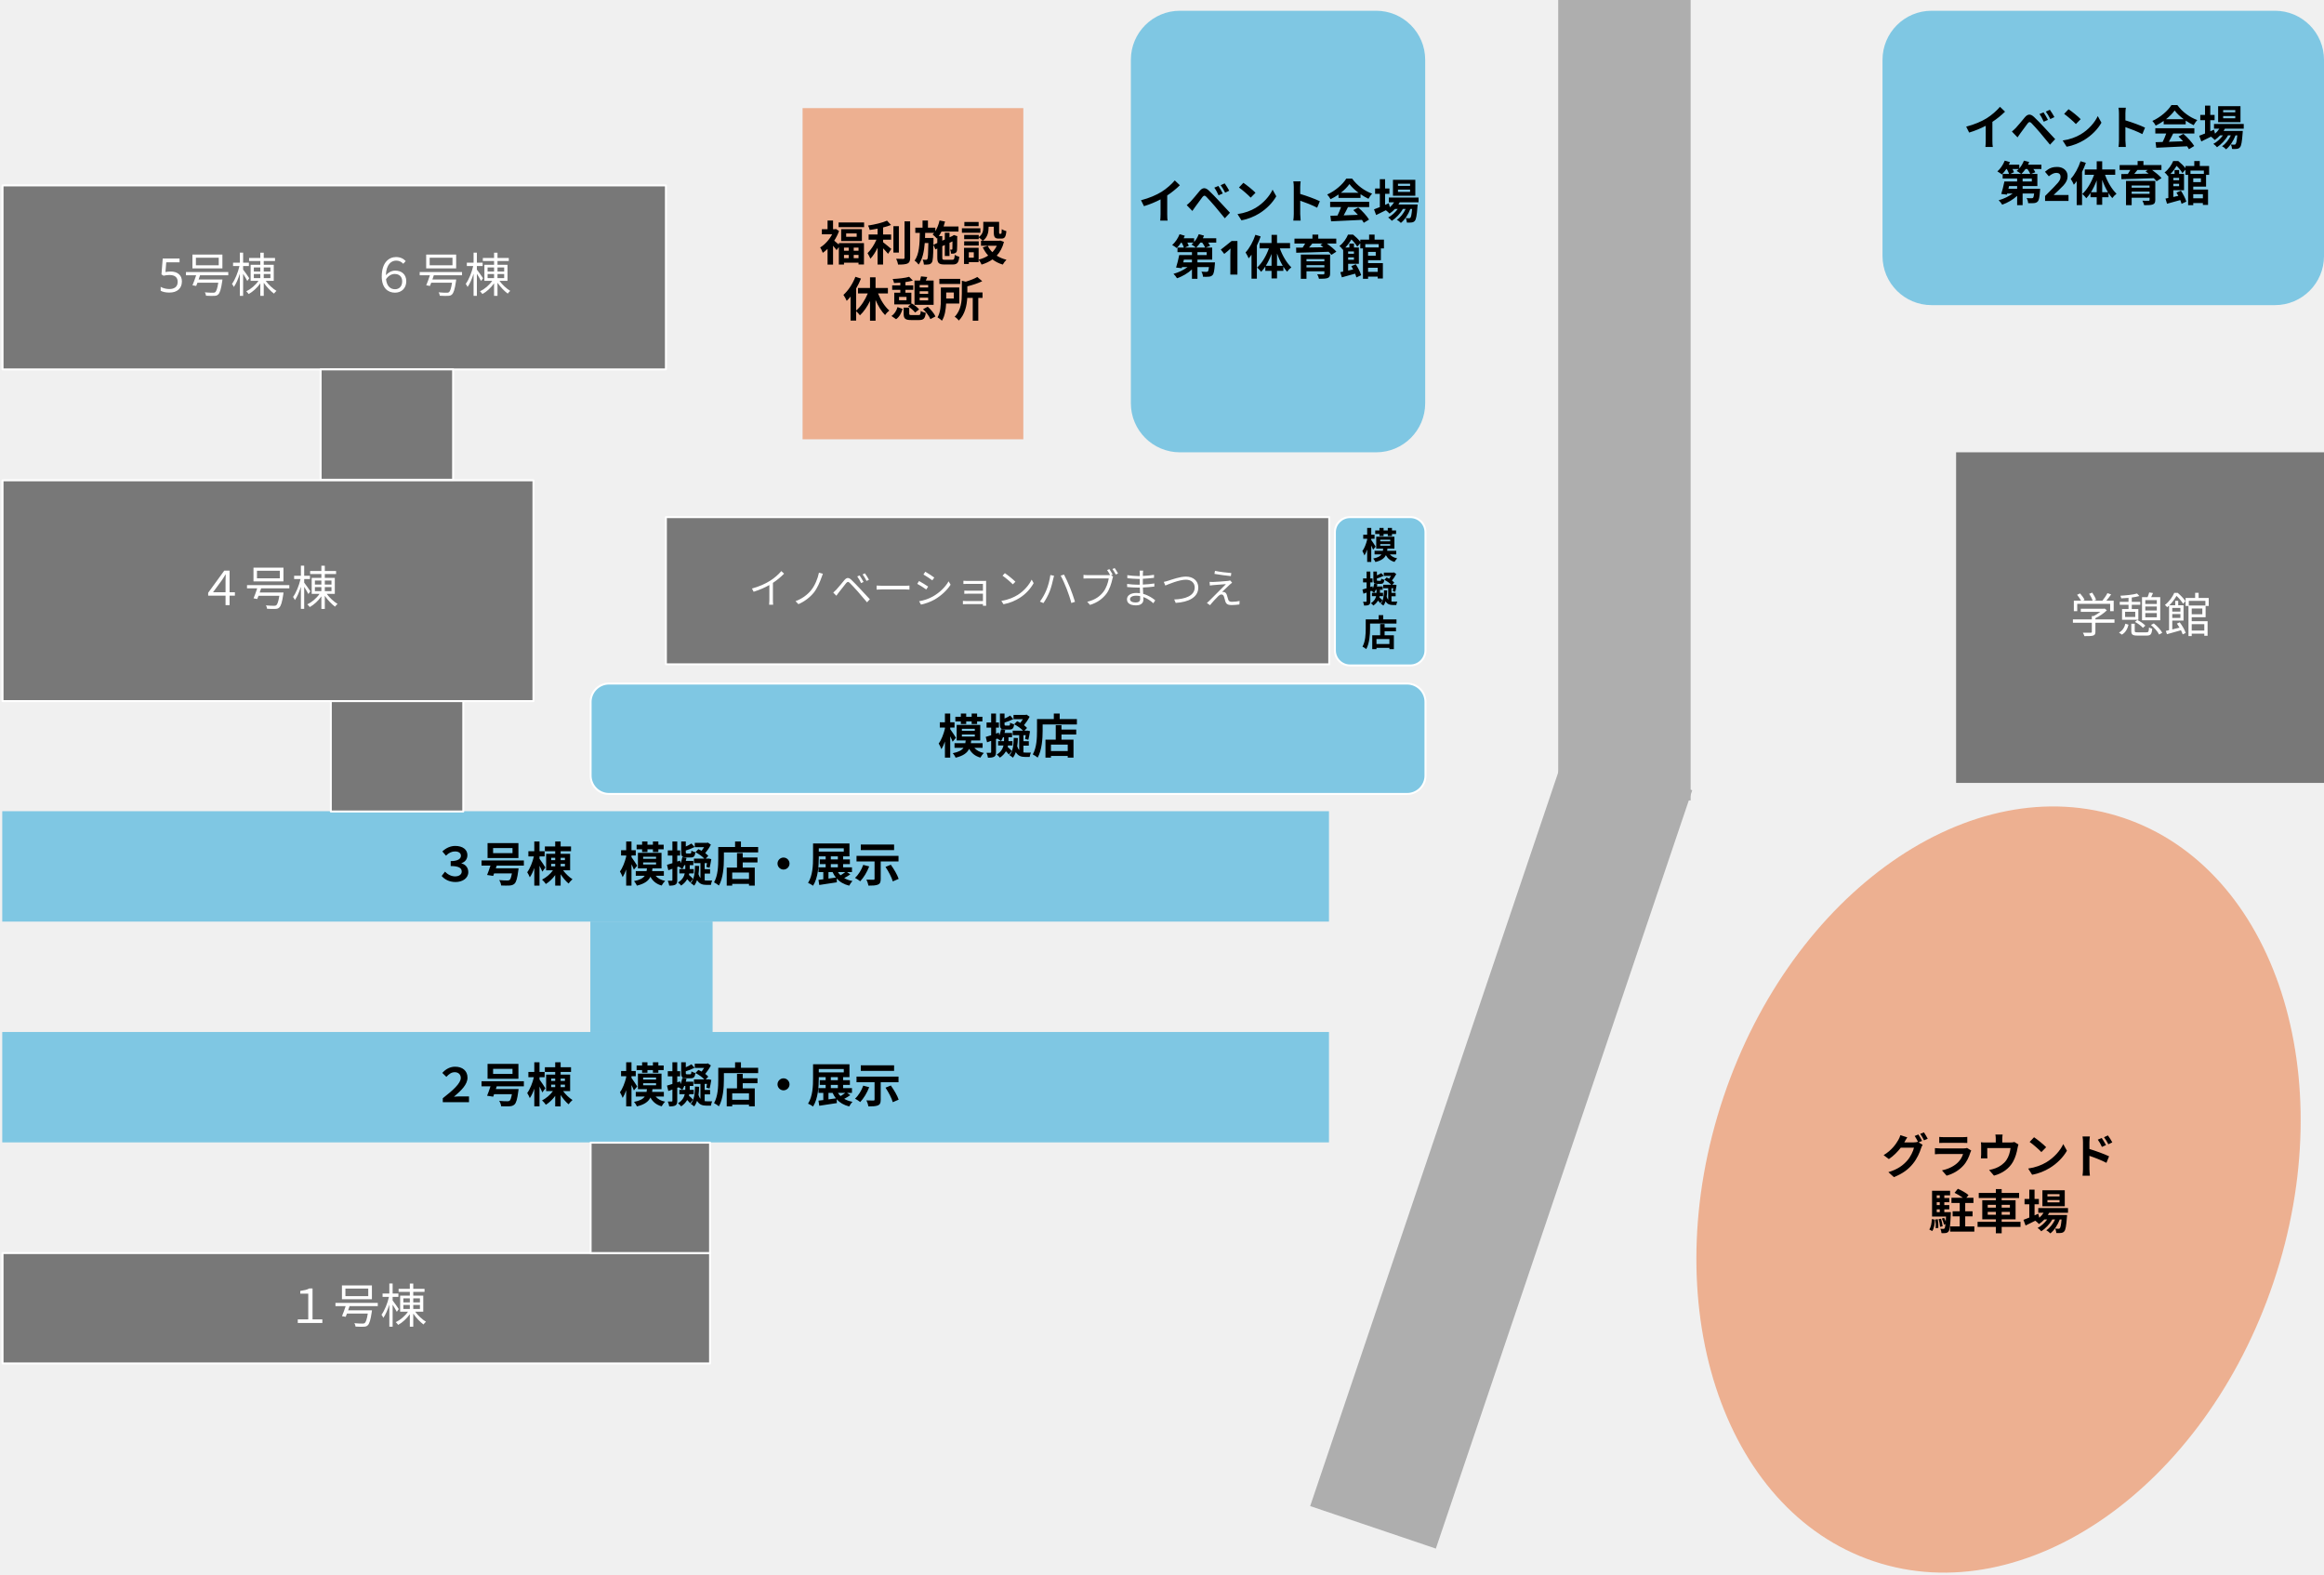
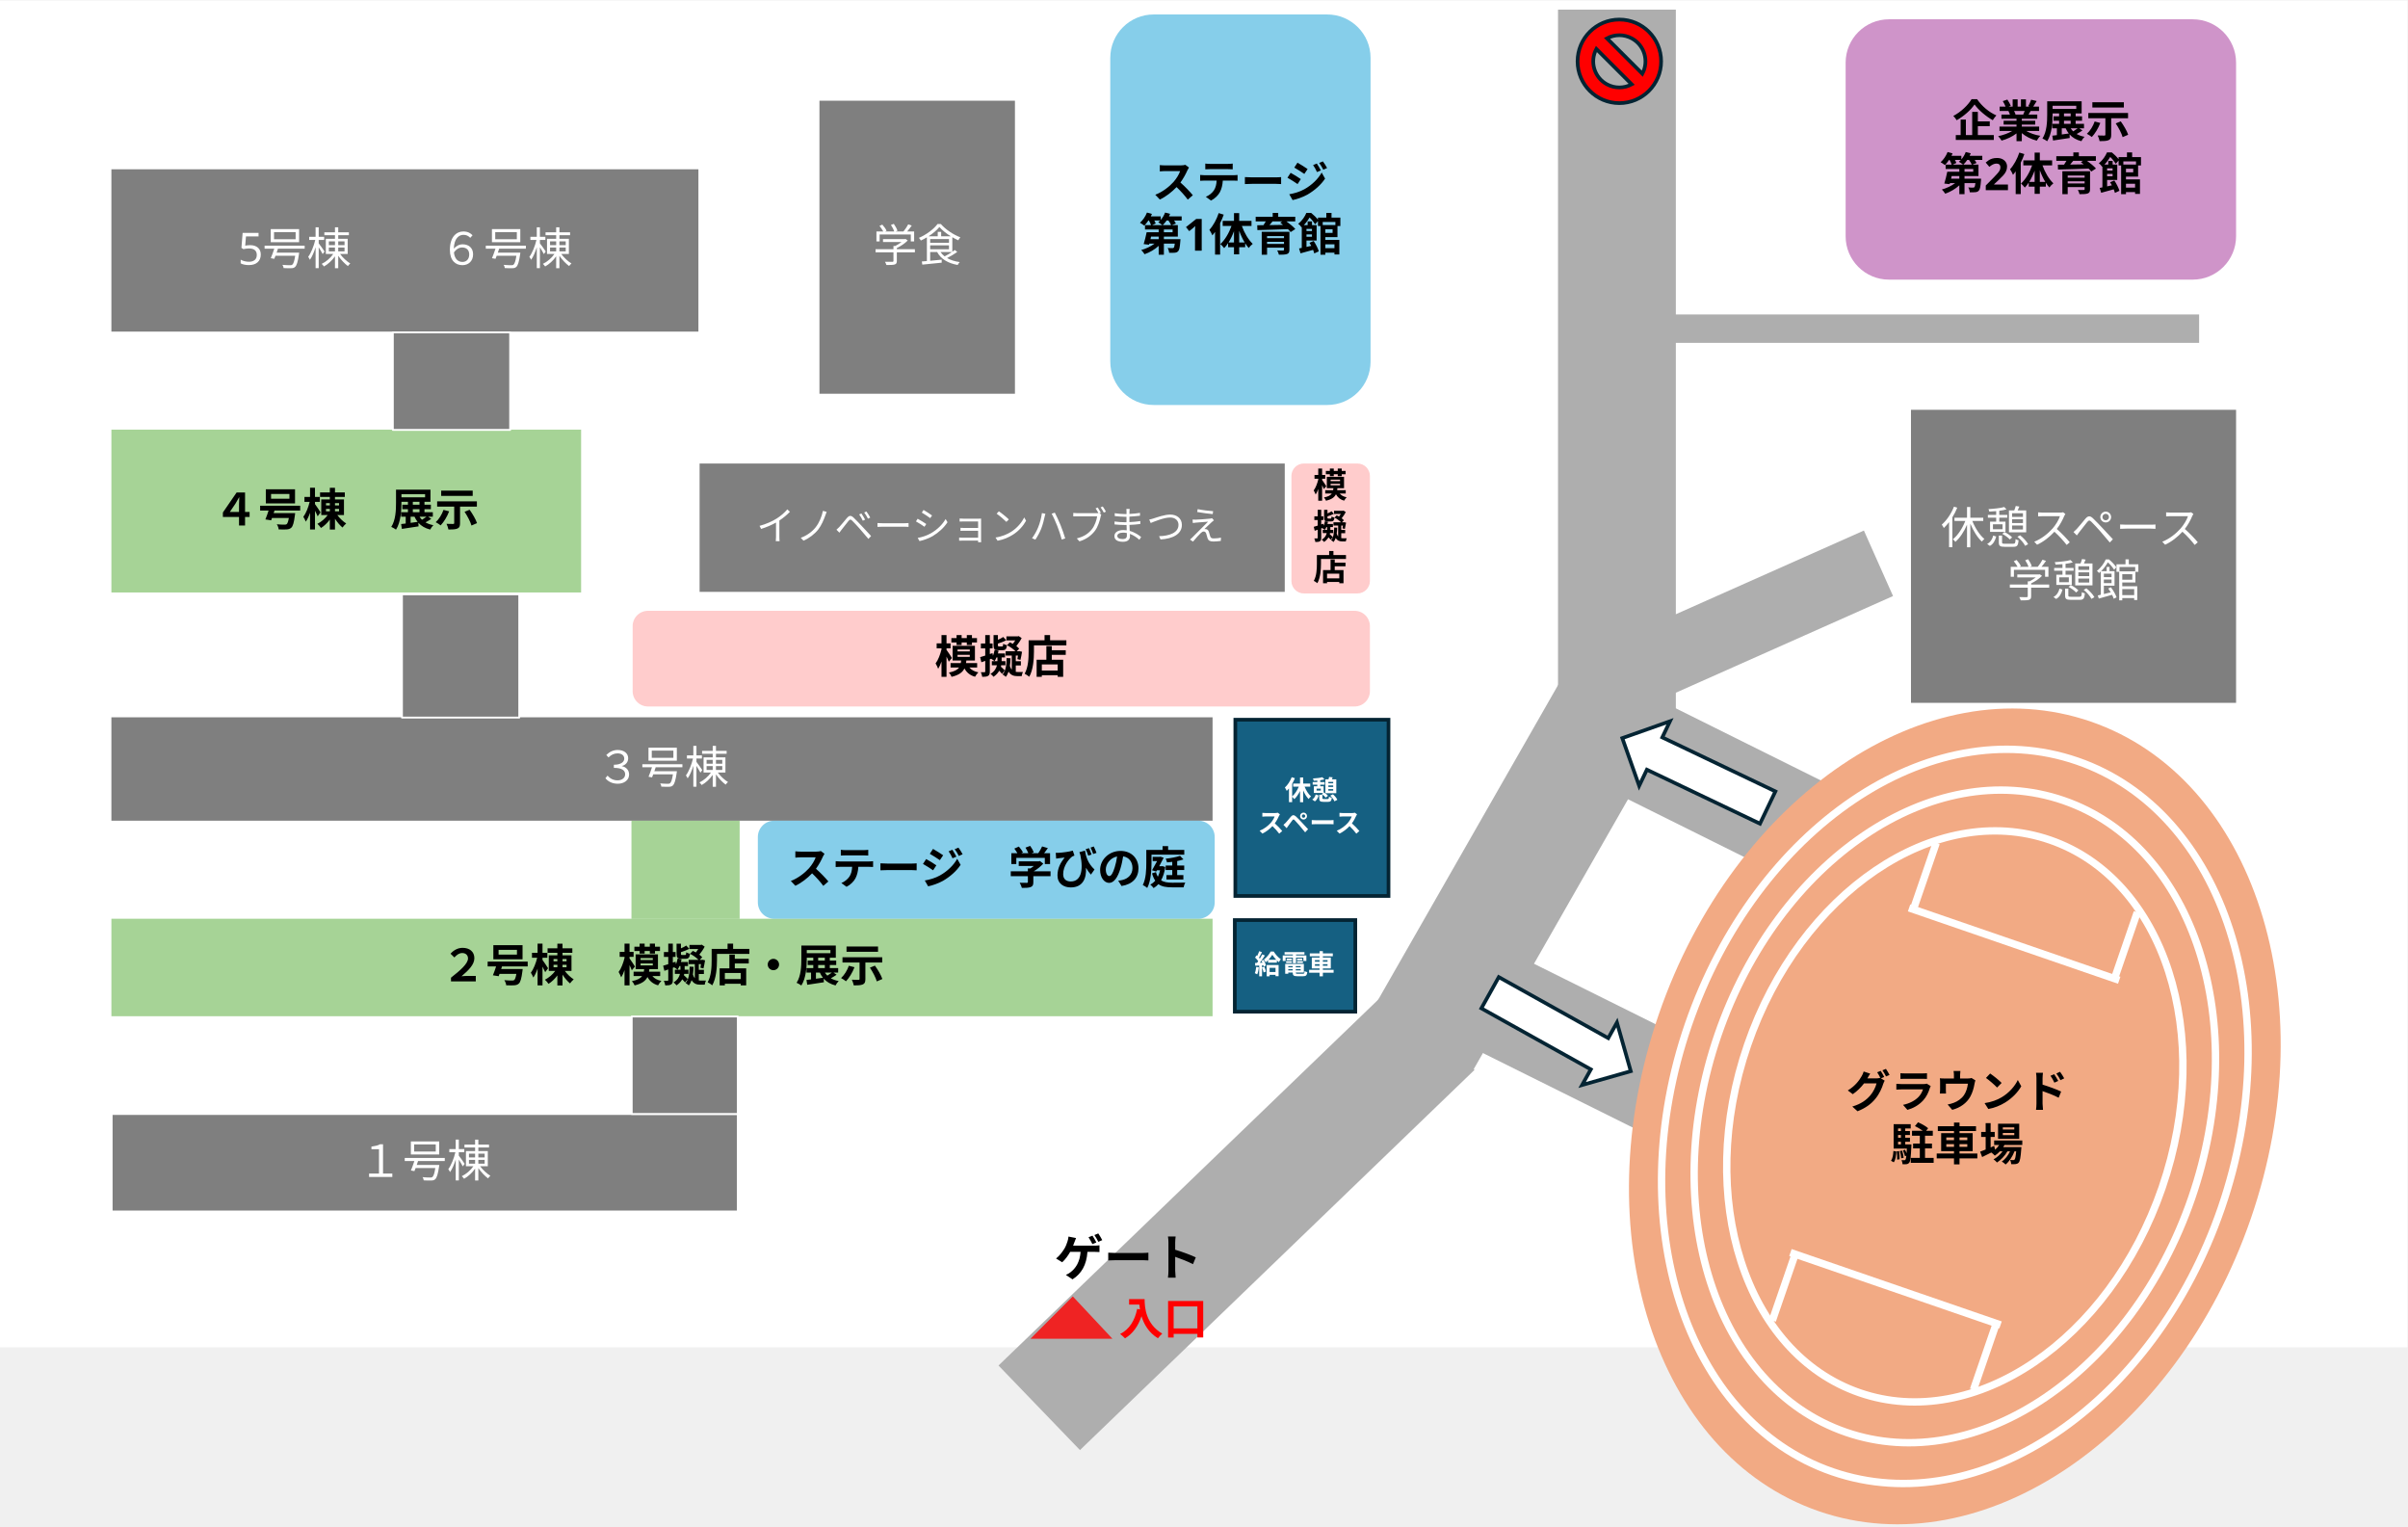
- <svg xmlns="http://www.w3.org/2000/svg" width="4106" height="2782" xml:space="preserve" overflow="hidden">
-   <g transform="translate(-206 0)">
+ <svg xmlns="http://www.w3.org/2000/svg" width="4496" height="2850" xml:space="preserve" overflow="hidden">
+   <defs>
+     <filter id="fx0" x="-10%" y="-10%" width="120%" height="120%" filterUnits="userSpaceOnUse" primitiveUnits="userSpaceOnUse">
+       <feComponentTransfer color-interpolation-filters="sRGB">
+         <feFuncR type="discrete" tableValues="0 0" />
+         <feFuncG type="discrete" tableValues="0 0" />
+         <feFuncB type="discrete" tableValues="0 0" />
+         <feFuncA type="linear" slope="1" intercept="0" />
+       </feComponentTransfer>
+       <feGaussianBlur stdDeviation="6.111 6.111" />
+     </filter>
+   </defs>
+   <g transform="matrix(1 0 0 1 0 18)">
    <g>
-       <rect x="210.5" y="2213.5" width="1250" height="195" stroke="#FFFFFF" stroke-width="3.438" stroke-linecap="butt" stroke-linejoin="round" stroke-miterlimit="10" stroke-opacity="1" fill="#000000" fill-opacity="0.502" />
-       <text fill="#FFFFFF" fill-opacity="1" font-family="Yu Gothic,Yu Gothic_MSFontService,sans-serif" font-style="normal" font-variant="normal" font-weight="400" font-stretch="normal" font-size="83" text-anchor="start" direction="ltr" writing-mode="lr-tb" unicode-bidi="normal" text-decoration="none" transform="matrix(1 0 0 1 711.613 2337)">１号棟</text>
-       <rect x="210" y="1823" width="2344" height="195" fill="#0F9ED5" fill-opacity="0.502" />
-       <text fill="#000000" fill-opacity="1" font-family="Yu Gothic,Yu Gothic_MSFontService,sans-serif" font-style="normal" font-variant="normal" font-weight="700" font-stretch="normal" font-size="83" text-anchor="start" direction="ltr" writing-mode="lr-tb" unicode-bidi="normal" text-decoration="none" transform="matrix(1 0 0 1 969.8 1947)">２号棟</text>
-       <text fill="#000000" fill-opacity="1" font-family="Yu Gothic,Yu Gothic_MSFontService,sans-serif" font-style="normal" font-variant="normal" font-weight="700" font-stretch="normal" font-size="83" text-anchor="start" direction="ltr" writing-mode="lr-tb" unicode-bidi="normal" text-decoration="none" transform="matrix(1 0 0 1 1299.8 1947)">模擬店・展示</text>
-       <rect x="210" y="1433" width="2344" height="195" fill="#0F9ED5" fill-opacity="0.502" />
-       <text fill="#000000" fill-opacity="1" font-family="Yu Gothic,Yu Gothic_MSFontService,sans-serif" font-style="normal" font-variant="normal" font-weight="700" font-stretch="normal" font-size="83" text-anchor="start" direction="ltr" writing-mode="lr-tb" unicode-bidi="normal" text-decoration="none" transform="matrix(1 0 0 1 969.8 1557)">３号棟</text>
-       <text fill="#000000" fill-opacity="1" font-family="Yu Gothic,Yu Gothic_MSFontService,sans-serif" font-style="normal" font-variant="normal" font-weight="700" font-stretch="normal" font-size="83" text-anchor="start" direction="ltr" writing-mode="lr-tb" unicode-bidi="normal" text-decoration="none" transform="matrix(1 0 0 1 1299.8 1557)">模擬店・展示</text>
-       <rect x="210.5" y="848.5" width="938" height="390" stroke="#FFFFFF" stroke-width="3.438" stroke-linecap="butt" stroke-linejoin="round" stroke-miterlimit="10" stroke-opacity="1" fill="#000000" fill-opacity="0.502" />
-       <text fill="#FFFFFF" fill-opacity="1" font-family="Yu Gothic,Yu Gothic_MSFontService,sans-serif" font-style="normal" font-variant="normal" font-weight="400" font-stretch="normal" font-size="83" text-anchor="start" direction="ltr" writing-mode="lr-tb" unicode-bidi="normal" text-decoration="none" transform="matrix(1 0 0 1 555.346 1069)">４号棟</text>
-       <rect x="210.5" y="327.5" width="1172" height="325" stroke="#FFFFFF" stroke-width="3.438" stroke-linecap="butt" stroke-linejoin="round" stroke-miterlimit="10" stroke-opacity="1" fill="#000000" fill-opacity="0.502" />
-       <text fill="#FFFFFF" fill-opacity="1" font-family="Yu Gothic,Yu Gothic_MSFontService,sans-serif" font-style="normal" font-variant="normal" font-weight="400" font-stretch="normal" font-size="83" text-anchor="start" direction="ltr" writing-mode="lr-tb" unicode-bidi="normal" text-decoration="none" transform="matrix(1 0 0 1 484.63 516)">5</text>
-       <text fill="#FFFFFF" fill-opacity="1" font-family="Yu Gothic,Yu Gothic_MSFontService,sans-serif" font-style="normal" font-variant="normal" font-weight="400" font-stretch="normal" font-size="83" text-anchor="start" direction="ltr" writing-mode="lr-tb" unicode-bidi="normal" text-decoration="none" transform="matrix(1 0 0 1 530.463 516)">号棟</text>
-       <text fill="#FFFFFF" fill-opacity="1" font-family="Yu Gothic,Yu Gothic_MSFontService,sans-serif" font-style="normal" font-variant="normal" font-weight="400" font-stretch="normal" font-size="83" text-anchor="start" direction="ltr" writing-mode="lr-tb" unicode-bidi="normal" text-decoration="none" transform="matrix(1 0 0 1 860.463 516)">６号棟</text>
-       <rect x="1249.5" y="2018.5" width="211" height="195" stroke="#FFFFFF" stroke-width="3.438" stroke-linecap="butt" stroke-linejoin="round" stroke-miterlimit="10" stroke-opacity="1" fill="#000000" fill-opacity="0.502" />
-       <rect x="1249" y="1628" width="216" height="195" fill="#0F9ED5" fill-opacity="0.502" />
-       <rect x="790.5" y="1238.5" width="234" height="195" stroke="#FFFFFF" stroke-width="3.438" stroke-linecap="butt" stroke-linejoin="round" stroke-miterlimit="10" stroke-opacity="1" fill="#000000" fill-opacity="0.502" />
-       <rect x="772.5" y="652.5" width="234" height="195" stroke="#FFFFFF" stroke-width="3.438" stroke-linecap="butt" stroke-linejoin="round" stroke-miterlimit="10" stroke-opacity="1" fill="#000000" fill-opacity="0.502" />
-       <rect x="1382.5" y="913.5" width="1172" height="260" stroke="#FFFFFF" stroke-width="3.438" stroke-linecap="butt" stroke-linejoin="round" stroke-miterlimit="10" stroke-opacity="1" fill="#000000" fill-opacity="0.502" />
-       <text fill="#FFFFFF" fill-opacity="1" font-family="Yu Gothic,Yu Gothic_MSFontService,sans-serif" font-style="normal" font-variant="normal" font-weight="400" font-stretch="normal" font-size="73" text-anchor="start" direction="ltr" writing-mode="lr-tb" unicode-bidi="normal" text-decoration="none" transform="matrix(1 0 0 1 1528.3 1066)">イノベーションハブまつえ</text>
-       <path d="M1249.5 1240C1249.5 1222.05 1264.05 1207.5 1282 1207.5L2692 1207.5C2709.95 1207.5 2724.5 1222.05 2724.5 1240L2724.5 1370C2724.5 1387.95 2709.95 1402.5 2692 1402.5L1282 1402.5C1264.05 1402.5 1249.5 1387.95 1249.5 1370Z" stroke="#FFFFFF" stroke-width="3.438" stroke-linecap="butt" stroke-linejoin="round" stroke-miterlimit="10" stroke-opacity="1" fill="#0F9ED5" fill-rule="evenodd" fill-opacity="0.502" />
-       <text fill="#000000" fill-opacity="1" font-family="Yu Gothic,Yu Gothic_MSFontService,sans-serif" font-style="normal" font-variant="normal" font-weight="700" font-stretch="normal" font-size="83" text-anchor="start" direction="ltr" writing-mode="lr-tb" unicode-bidi="normal" text-decoration="none" transform="matrix(1 0 0 1 1862.95 1331)">模擬店</text>
-       <path d="M2564.5 940.167C2564.5 925.439 2576.44 913.5 2591.17 913.5L2697.83 913.5C2712.56 913.5 2724.5 925.439 2724.5 940.167L2724.5 1148.83C2724.5 1163.56 2712.56 1175.5 2697.83 1175.5L2591.17 1175.5C2576.44 1175.5 2564.5 1163.56 2564.5 1148.83Z" stroke="#FFFFFF" stroke-width="3.438" stroke-linecap="butt" stroke-linejoin="round" stroke-miterlimit="10" stroke-opacity="1" fill="#0F9ED5" fill-rule="evenodd" fill-opacity="0.502" />
-       <text fill="#000000" fill-opacity="1" font-family="Yu Gothic,Yu Gothic_MSFontService,sans-serif" font-style="normal" font-variant="normal" font-weight="700" font-stretch="normal" font-size="64" text-anchor="start" direction="ltr" writing-mode="lr-tb" unicode-bidi="normal" text-decoration="none" transform="matrix(1 0 0 1 2611.83 987)">模</text>
-       <text fill="#000000" fill-opacity="1" font-family="Yu Gothic,Yu Gothic_MSFontService,sans-serif" font-style="normal" font-variant="normal" font-weight="700" font-stretch="normal" font-size="64" text-anchor="start" direction="ltr" writing-mode="lr-tb" unicode-bidi="normal" text-decoration="none" transform="matrix(1 0 0 1 2611.83 1064)">擬</text>
-       <text fill="#000000" fill-opacity="1" font-family="Yu Gothic,Yu Gothic_MSFontService,sans-serif" font-style="normal" font-variant="normal" font-weight="700" font-stretch="normal" font-size="64" text-anchor="start" direction="ltr" writing-mode="lr-tb" unicode-bidi="normal" text-decoration="none" transform="matrix(1 0 0 1 2611.83 1141)">店</text>
-       <path d="M2204 105.668C2204 57.803 2242.8 19 2290.67 19L2637.33 19C2685.2 19 2724 57.803 2724 105.668L2724 712.331C2724 760.197 2685.2 799 2637.33 799L2290.67 799C2242.8 799 2204 760.197 2204 712.331Z" fill="#0F9ED5" fill-rule="evenodd" fill-opacity="0.502" />
-       <text fill="#000000" fill-opacity="1" font-family="Yu Gothic,Yu Gothic_MSFontService,sans-serif" font-style="normal" font-variant="normal" font-weight="700" font-stretch="normal" font-size="83" text-anchor="start" direction="ltr" writing-mode="lr-tb" unicode-bidi="normal" text-decoration="none" transform="matrix(1 0 0 1 2216.77 386)">イベント会場</text>
-       <text fill="#000000" fill-opacity="1" font-family="Yu Gothic,Yu Gothic_MSFontService,sans-serif" font-style="normal" font-variant="normal" font-weight="700" font-stretch="normal" font-size="83" text-anchor="start" direction="ltr" writing-mode="lr-tb" unicode-bidi="normal" text-decoration="none" transform="matrix(1 0 0 1 2275.49 485)">第</text>
-       <text fill="#000000" fill-opacity="1" font-family="Yu Gothic,Yu Gothic_MSFontService,sans-serif" font-style="normal" font-variant="normal" font-weight="700" font-stretch="normal" font-size="83" text-anchor="start" direction="ltr" writing-mode="lr-tb" unicode-bidi="normal" text-decoration="none" transform="matrix(1 0 0 1 2357.99 485)">1</text>
-       <text fill="#000000" fill-opacity="1" font-family="Yu Gothic,Yu Gothic_MSFontService,sans-serif" font-style="normal" font-variant="normal" font-weight="700" font-stretch="normal" font-size="83" text-anchor="start" direction="ltr" writing-mode="lr-tb" unicode-bidi="normal" text-decoration="none" transform="matrix(1 0 0 1 2405.54 485)">体育館</text>
-       <rect x="1624" y="191" width="390" height="585" fill="#E97132" fill-opacity="0.502" />
-       <text fill="#000000" fill-opacity="1" font-family="Yu Gothic,Yu Gothic_MSFontService,sans-serif" font-style="normal" font-variant="normal" font-weight="700" font-stretch="normal" font-size="83" text-anchor="start" direction="ltr" writing-mode="lr-tb" unicode-bidi="normal" text-decoration="none" transform="matrix(1 0 0 1 1654 460)">福利施設</text>
-       <text fill="#000000" fill-opacity="1" font-family="Yu Gothic,Yu Gothic_MSFontService,sans-serif" font-style="normal" font-variant="normal" font-weight="700" font-stretch="normal" font-size="83" text-anchor="start" direction="ltr" writing-mode="lr-tb" unicode-bidi="normal" text-decoration="none" transform="matrix(1 0 0 1 1695.23 559)">休憩所</text>
-       <path d="M3532 105.668C3532 57.803 3570.8 19 3618.67 19L4225.33 19C4273.2 19 4312 57.803 4312 105.668L4312 452.332C4312 500.197 4273.2 539 4225.33 539L3618.67 539C3570.8 539 3532 500.197 3532 452.332Z" fill="#0F9ED5" fill-rule="evenodd" fill-opacity="0.502" />
-       <text fill="#000000" fill-opacity="1" font-family="Yu Gothic,Yu Gothic_MSFontService,sans-serif" font-style="normal" font-variant="normal" font-weight="700" font-stretch="normal" font-size="83" text-anchor="start" direction="ltr" writing-mode="lr-tb" unicode-bidi="normal" text-decoration="none" transform="matrix(1 0 0 1 3674.68 256)">イベント会場</text>
-       <text fill="#000000" fill-opacity="1" font-family="Yu Gothic,Yu Gothic_MSFontService,sans-serif" font-style="normal" font-variant="normal" font-weight="700" font-stretch="normal" font-size="83" text-anchor="start" direction="ltr" writing-mode="lr-tb" unicode-bidi="normal" text-decoration="none" transform="matrix(1 0 0 1 3733.39 355)">第</text>
-       <text fill="#000000" fill-opacity="1" font-family="Yu Gothic,Yu Gothic_MSFontService,sans-serif" font-style="normal" font-variant="normal" font-weight="700" font-stretch="normal" font-size="83" text-anchor="start" direction="ltr" writing-mode="lr-tb" unicode-bidi="normal" text-decoration="none" transform="matrix(1 0 0 1 3815.89 355)">2</text>
-       <text fill="#000000" fill-opacity="1" font-family="Yu Gothic,Yu Gothic_MSFontService,sans-serif" font-style="normal" font-variant="normal" font-weight="700" font-stretch="normal" font-size="83" text-anchor="start" direction="ltr" writing-mode="lr-tb" unicode-bidi="normal" text-decoration="none" transform="matrix(1 0 0 1 3863.44 355)">体育館</text>
-       <rect x="3662" y="799" width="650" height="584" fill="#000000" fill-opacity="0.502" />
-       <text fill="#FFFFFF" fill-opacity="1" font-family="Yu Gothic,Yu Gothic_MSFontService,sans-serif" font-style="normal" font-variant="normal" font-weight="400" font-stretch="normal" font-size="83" text-anchor="start" direction="ltr" writing-mode="lr-tb" unicode-bidi="normal" text-decoration="none" transform="matrix(1 0 0 1 3863.39 1117)">学憩館</text>
-       <path d="M3250.98 1938.08C3372.79 1575.45 3689.11 1354.57 3957.51 1444.72 4225.91 1534.88 4344.75 1901.93 4222.94 2264.56 4101.13 2627.18 3784.81 2848.06 3516.41 2757.91 3248.01 2667.75 3129.17 2300.7 3250.98 1938.08Z" fill="#E97132" fill-rule="evenodd" fill-opacity="0.502" />
-       <text fill="#000000" fill-opacity="1" font-family="Yu Gothic,Yu Gothic_MSFontService,sans-serif" font-style="normal" font-variant="normal" font-weight="700" font-stretch="normal" font-size="83" text-anchor="start" direction="ltr" writing-mode="lr-tb" unicode-bidi="normal" text-decoration="none" transform="matrix(1 0 0 1 3530.71 2072)">グラウンド</text>
-       <text fill="#000000" fill-opacity="1" font-family="Yu Gothic,Yu Gothic_MSFontService,sans-serif" font-style="normal" font-variant="normal" font-weight="700" font-stretch="normal" font-size="83" text-anchor="start" direction="ltr" writing-mode="lr-tb" unicode-bidi="normal" text-decoration="none" transform="matrix(1 0 0 1 3613.21 2171)">駐車場</text>
-       <rect x="2959" y="0" width="234" height="1414" fill="#AEAEAE" fill-opacity="1" />
-       <path d="M2973.77 1320.85 3195.82 1395.94 2742.84 2735.57 2520.79 2660.48Z" fill="#AEAEAE" fill-rule="nonzero" fill-opacity="1" />
+       <rect x="0" y="-17" width="4495" height="2514" fill="#FFFFFF" fill-opacity="1" />
+       <rect x="208.5" y="2061.5" width="1169" height="182" stroke="#FFFFFF" stroke-width="3.438" stroke-linecap="butt" stroke-linejoin="round" stroke-miterlimit="10" stroke-opacity="1" fill="#000000" fill-opacity="0.502" />
+       <text fill="#FFFFFF" fill-opacity="1" font-family="Yu Gothic,Yu Gothic_MSFontService,sans-serif" font-style="normal" font-variant="normal" font-weight="400" font-stretch="normal" font-size="83" text-anchor="start" direction="ltr" writing-mode="lr-tb" unicode-bidi="normal" text-decoration="none" transform="matrix(1 0 0 1 668.603 2179)">１号棟</text>
+       <rect x="208" y="1697" width="2056" height="182" fill="#4EA72E" fill-opacity="0.502" />
+       <text fill="#000000" fill-opacity="1" font-family="Yu Gothic,Yu Gothic_MSFontService,sans-serif" font-style="normal" font-variant="normal" font-weight="700" font-stretch="normal" font-size="83" text-anchor="start" direction="ltr" writing-mode="lr-tb" unicode-bidi="normal" text-decoration="none" transform="matrix(1 0 0 1 823.522 1814)">２号棟</text>
+       <text fill="#000000" fill-opacity="1" font-family="Yu Gothic,Yu Gothic_MSFontService,sans-serif" font-style="normal" font-variant="normal" font-weight="700" font-stretch="normal" font-size="83" text-anchor="start" direction="ltr" writing-mode="lr-tb" unicode-bidi="normal" text-decoration="none" transform="matrix(1 0 0 1 1153.52 1814)">模擬店・展示</text>
+       <rect x="208" y="1321" width="2056" height="193" fill="#000000" fill-opacity="0.502" />
+       <text fill="#FFFFFF" fill-opacity="1" font-family="Yu Gothic,Yu Gothic_MSFontService,sans-serif" font-style="normal" font-variant="normal" font-weight="400" font-stretch="normal" font-size="83" text-anchor="start" direction="ltr" writing-mode="lr-tb" unicode-bidi="normal" text-decoration="none" transform="matrix(1 0 0 1 1112.27 1444)">３号棟</text>
+       <rect x="208" y="784" width="877" height="304" fill="#4EA72E" fill-opacity="0.502" />
+       <text fill="#000000" fill-opacity="1" font-family="Yu Gothic,Yu Gothic_MSFontService,sans-serif" font-style="normal" font-variant="normal" font-weight="700" font-stretch="normal" font-size="83" text-anchor="start" direction="ltr" writing-mode="lr-tb" unicode-bidi="normal" text-decoration="none" transform="matrix(1 0 0 1 398.709 963)">４号棟</text>
+       <text fill="#000000" fill-opacity="1" font-family="Yu Gothic,Yu Gothic_MSFontService,sans-serif" font-style="normal" font-variant="normal" font-weight="700" font-stretch="normal" font-size="83" text-anchor="start" direction="ltr" writing-mode="lr-tb" unicode-bidi="normal" text-decoration="none" transform="matrix(1 0 0 1 728.709 963)">展示</text>
+       <rect x="208" y="298" width="1096" height="303" fill="#000000" fill-opacity="0.502" />
+       <text fill="#FFFFFF" fill-opacity="1" font-family="Yu Gothic,Yu Gothic_MSFontService,sans-serif" font-style="normal" font-variant="normal" font-weight="400" font-stretch="normal" font-size="83" text-anchor="start" direction="ltr" writing-mode="lr-tb" unicode-bidi="normal" text-decoration="none" transform="matrix(1 0 0 1 444.151 476)">5</text>
+       <text fill="#FFFFFF" fill-opacity="1" font-family="Yu Gothic,Yu Gothic_MSFontService,sans-serif" font-style="normal" font-variant="normal" font-weight="400" font-stretch="normal" font-size="83" text-anchor="start" direction="ltr" writing-mode="lr-tb" unicode-bidi="normal" text-decoration="none" transform="matrix(1 0 0 1 489.984 476)">号棟</text>
+       <text fill="#FFFFFF" fill-opacity="1" font-family="Yu Gothic,Yu Gothic_MSFontService,sans-serif" font-style="normal" font-variant="normal" font-weight="400" font-stretch="normal" font-size="83" text-anchor="start" direction="ltr" writing-mode="lr-tb" unicode-bidi="normal" text-decoration="none" transform="matrix(1 0 0 1 819.984 476)">６号棟</text>
+       <rect x="1179.5" y="1879.5" width="198" height="182" stroke="#FFFFFF" stroke-width="3.438" stroke-linecap="butt" stroke-linejoin="round" stroke-miterlimit="10" stroke-opacity="1" fill="#000000" fill-opacity="0.502" />
+       <rect x="1179" y="1514" width="202" height="183" fill="#4EA72E" fill-opacity="0.502" />
+       <rect x="750.5" y="1091.5" width="219" height="230" stroke="#FFFFFF" stroke-width="3.438" stroke-linecap="butt" stroke-linejoin="round" stroke-miterlimit="10" stroke-opacity="1" fill="#000000" fill-opacity="0.502" />
+       <rect x="733.5" y="602.5" width="219" height="182" stroke="#FFFFFF" stroke-width="3.438" stroke-linecap="butt" stroke-linejoin="round" stroke-miterlimit="10" stroke-opacity="1" fill="#000000" fill-opacity="0.502" />
+       <rect x="1304.5" y="845.5" width="1096" height="243" stroke="#FFFFFF" stroke-width="3.438" stroke-linecap="butt" stroke-linejoin="round" stroke-miterlimit="10" stroke-opacity="1" fill="#000000" fill-opacity="0.502" />
+       <text fill="#FFFFFF" fill-opacity="1" font-family="Yu Gothic,Yu Gothic_MSFontService,sans-serif" font-style="normal" font-variant="normal" font-weight="400" font-stretch="normal" font-size="73" text-anchor="start" direction="ltr" writing-mode="lr-tb" unicode-bidi="normal" text-decoration="none" transform="matrix(1 0 0 1 1411.89 990)">イノベーションハブまつえ</text>
+       <path d="M1179.5 1150.83C1179.5 1134.08 1193.08 1120.5 1209.83 1120.5L2529.17 1120.5C2545.92 1120.5 2559.5 1134.08 2559.5 1150.83L2559.5 1272.17C2559.5 1288.92 2545.92 1302.5 2529.17 1302.5L1209.83 1302.5C1193.08 1302.5 1179.5 1288.92 1179.5 1272.17Z" stroke="#FFFFFF" stroke-width="3.438" stroke-linecap="butt" stroke-linejoin="round" stroke-miterlimit="10" stroke-opacity="1" fill="#FF9999" fill-rule="evenodd" fill-opacity="0.502" />
+       <text fill="#000000" fill-opacity="1" font-family="Yu Gothic,Yu Gothic_MSFontService,sans-serif" font-style="normal" font-variant="normal" font-weight="700" font-stretch="normal" font-size="83" text-anchor="start" direction="ltr" writing-mode="lr-tb" unicode-bidi="normal" text-decoration="none" transform="matrix(1 0 0 1 1745.35 1238)">模擬店</text>
+       <path d="M2409.5 870.501C2409.5 856.693 2420.69 845.5 2434.5 845.5L2534.5 845.5C2548.31 845.5 2559.5 856.693 2559.5 870.501L2559.5 1066.5C2559.5 1080.31 2548.31 1091.5 2534.5 1091.5L2434.5 1091.5C2420.69 1091.5 2409.5 1080.31 2409.5 1066.5Z" stroke="#FFFFFF" stroke-width="3.438" stroke-linecap="butt" stroke-linejoin="round" stroke-miterlimit="10" stroke-opacity="1" fill="#FF9999" fill-rule="evenodd" fill-opacity="0.502" />
+       <text fill="#000000" fill-opacity="1" font-family="Yu Gothic,Yu Gothic_MSFontService,sans-serif" font-style="normal" font-variant="normal" font-weight="700" font-stretch="normal" font-size="64" text-anchor="start" direction="ltr" writing-mode="lr-tb" unicode-bidi="normal" text-decoration="none" transform="matrix(1 0 0 1 2451.65 911)">模</text>
+       <text fill="#000000" fill-opacity="1" font-family="Yu Gothic,Yu Gothic_MSFontService,sans-serif" font-style="normal" font-variant="normal" font-weight="700" font-stretch="normal" font-size="64" text-anchor="start" direction="ltr" writing-mode="lr-tb" unicode-bidi="normal" text-decoration="none" transform="matrix(1 0 0 1 2451.65 988)">擬</text>
+       <text fill="#000000" fill-opacity="1" font-family="Yu Gothic,Yu Gothic_MSFontService,sans-serif" font-style="normal" font-variant="normal" font-weight="700" font-stretch="normal" font-size="64" text-anchor="start" direction="ltr" writing-mode="lr-tb" unicode-bidi="normal" text-decoration="none" transform="matrix(1 0 0 1 2451.65 1065)">店</text>
+       <path d="M2073 90.001C2073 45.266 2109.27 9 2154 9L2478 9C2522.74 9 2559 45.266 2559 90.001L2559 656.998C2559 701.734 2522.74 738 2478 738L2154 738C2109.27 738 2073 701.734 2073 656.998Z" fill="#0F9ED5" fill-rule="evenodd" fill-opacity="0.502" />
+       <text fill="#000000" fill-opacity="1" font-family="Yu Gothic,Yu Gothic_MSFontService,sans-serif" font-style="normal" font-variant="normal" font-weight="700" font-stretch="normal" font-size="83" text-anchor="start" direction="ltr" writing-mode="lr-tb" unicode-bidi="normal" text-decoration="none" transform="matrix(1 0 0 1 2150.72 351)">ステージ</text>
+       <text fill="#000000" fill-opacity="1" font-family="Yu Gothic,Yu Gothic_MSFontService,sans-serif" font-style="normal" font-variant="normal" font-weight="700" font-stretch="normal" font-size="83" text-anchor="start" direction="ltr" writing-mode="lr-tb" unicode-bidi="normal" text-decoration="none" transform="matrix(1 0 0 1 2126.96 450)">第</text>
+       <text fill="#000000" fill-opacity="1" font-family="Yu Gothic,Yu Gothic_MSFontService,sans-serif" font-style="normal" font-variant="normal" font-weight="700" font-stretch="normal" font-size="83" text-anchor="start" direction="ltr" writing-mode="lr-tb" unicode-bidi="normal" text-decoration="none" transform="matrix(1 0 0 1 2209.46 450)">1</text>
+       <text fill="#000000" fill-opacity="1" font-family="Yu Gothic,Yu Gothic_MSFontService,sans-serif" font-style="normal" font-variant="normal" font-weight="700" font-stretch="normal" font-size="83" text-anchor="start" direction="ltr" writing-mode="lr-tb" unicode-bidi="normal" text-decoration="none" transform="matrix(1 0 0 1 2257.01 450)">体育館</text>
+       <rect x="1530" y="170" width="365" height="547" fill="#000000" fill-opacity="0.502" />
+       <text fill="#FFFFFF" fill-opacity="1" font-family="Yu Gothic,Yu Gothic_MSFontService,sans-serif" font-style="normal" font-variant="normal" font-weight="400" font-stretch="normal" font-size="83" text-anchor="start" direction="ltr" writing-mode="lr-tb" unicode-bidi="normal" text-decoration="none" transform="matrix(1 0 0 1 1629.76 470)">学食</text>
+       <path d="M3446 99.001C3446 54.266 3482.27 18 3527 18L4094 18C4138.73 18 4175 54.266 4175 99.001L4175 422.998C4175 467.734 4138.73 504 4094 504L3527 504C3482.27 504 3446 467.734 3446 422.998Z" fill="#A02B93" fill-rule="evenodd" fill-opacity="0.502" />
+       <text fill="#000000" fill-opacity="1" font-family="Yu Gothic,Yu Gothic_MSFontService,sans-serif" font-style="normal" font-variant="normal" font-weight="700" font-stretch="normal" font-size="83" text-anchor="start" direction="ltr" writing-mode="lr-tb" unicode-bidi="normal" text-decoration="none" transform="matrix(1 0 0 1 3645.62 238)">企業展示</text>
+       <text fill="#000000" fill-opacity="1" font-family="Yu Gothic,Yu Gothic_MSFontService,sans-serif" font-style="normal" font-variant="normal" font-weight="700" font-stretch="normal" font-size="83" text-anchor="start" direction="ltr" writing-mode="lr-tb" unicode-bidi="normal" text-decoration="none" transform="matrix(1 0 0 1 3621.83 337)">第</text>
+       <text fill="#000000" fill-opacity="1" font-family="Yu Gothic,Yu Gothic_MSFontService,sans-serif" font-style="normal" font-variant="normal" font-weight="700" font-stretch="normal" font-size="83" text-anchor="start" direction="ltr" writing-mode="lr-tb" unicode-bidi="normal" text-decoration="none" transform="matrix(1 0 0 1 3704.33 337)">2</text>
+       <text fill="#000000" fill-opacity="1" font-family="Yu Gothic,Yu Gothic_MSFontService,sans-serif" font-style="normal" font-variant="normal" font-weight="700" font-stretch="normal" font-size="83" text-anchor="start" direction="ltr" writing-mode="lr-tb" unicode-bidi="normal" text-decoration="none" transform="matrix(1 0 0 1 3751.88 337)">体育館</text>
+       <rect x="3568" y="747" width="607" height="547" fill="#000000" fill-opacity="0.502" />
+       <text fill="#FFFFFF" fill-opacity="1" font-family="Yu Gothic,Yu Gothic_MSFontService,sans-serif" font-style="normal" font-variant="normal" font-weight="400" font-stretch="normal" font-size="83" text-anchor="start" direction="ltr" writing-mode="lr-tb" unicode-bidi="normal" text-decoration="none" transform="matrix(1 0 0 1 3623.86 997)">休憩スペース</text>
+       <text fill="#FFFFFF" fill-opacity="1" font-family="Yu Gothic,Yu Gothic_MSFontService,sans-serif" font-style="normal" font-variant="normal" font-weight="400" font-stretch="normal" font-size="83" text-anchor="start" direction="ltr" writing-mode="lr-tb" unicode-bidi="normal" text-decoration="none" transform="matrix(1 0 0 1 3747.61 1096)">学憩館</text>
+       <rect x="2909" y="0" width="220" height="1323" fill="#AEAEAE" fill-opacity="1" />
+       <path d="M2937.92 1210.37 3128.22 1319.19 2751.28 1978.36 2560.98 1869.54Z" fill="#AEAEAE" fill-rule="nonzero" fill-opacity="1" />
+       <path d="M2600.96 1821.34 2753.05 1979.22 2016.41 2688.88 1864.32 2531Z" fill="#AEAEAE" fill-rule="nonzero" fill-opacity="1" />
+       <text fill="#000000" fill-opacity="1" font-family="Yu Gothic,Yu Gothic_MSFontService,sans-serif" font-style="normal" font-variant="normal" font-weight="700" font-stretch="normal" font-size="92" text-anchor="start" direction="ltr" writing-mode="lr-tb" unicode-bidi="normal" text-decoration="none" transform="matrix(1 0 0 1 1968.73 2363)">ゲート</text>
+       <path d="M2945.5 96.5C2945.5 53.422 2980.42 18.5 3023.5 18.5 3066.58 18.5 3101.5 53.422 3101.5 96.5 3101.5 139.578 3066.58 174.5 3023.5 174.5 2980.42 174.5 2945.5 139.578 2945.5 96.5ZM3066.42 119.612C3079.19 95.907 3070.32 66.342 3046.61 53.577 3032.18 45.808 3014.82 45.808 3000.39 53.577ZM2980.58 73.388C2967.81 97.093 2976.68 126.658 3000.39 139.423 3014.82 147.192 3032.18 147.192 3046.61 139.423Z" stroke="#042433" stroke-width="6.875" stroke-linecap="butt" stroke-linejoin="miter" stroke-miterlimit="8" stroke-opacity="1" fill="#FF0000" fill-rule="evenodd" fill-opacity="1" />
+       <path d="M1415 1544.5C1415 1527.66 1428.66 1514 1445.5 1514L2237.5 1514C2254.34 1514 2268 1527.66 2268 1544.5L2268 1666.5C2268 1683.34 2254.34 1697 2237.5 1697L1445.5 1697C1428.66 1697 1415 1683.34 1415 1666.5Z" fill="#0F9ED5" fill-rule="evenodd" fill-opacity="0.502" />
+       <text fill="#000000" fill-opacity="1" font-family="Yu Gothic,Yu Gothic_MSFontService,sans-serif" font-style="normal" font-variant="normal" font-weight="700" font-stretch="normal" font-size="83" text-anchor="start" direction="ltr" writing-mode="lr-tb" unicode-bidi="normal" text-decoration="none" transform="matrix(1 0 0 1 1470.22 1632)">ステージ</text>
+       <text fill="#000000" fill-opacity="1" font-family="Yu Gothic,Yu Gothic_MSFontService,sans-serif" font-style="normal" font-variant="normal" font-weight="700" font-stretch="normal" font-size="83" text-anchor="start" direction="ltr" writing-mode="lr-tb" unicode-bidi="normal" text-decoration="none" transform="matrix(1 0 0 1 1882.72 1632)">学びの庭</text>
+       <g filter="url(#fx0)" transform="translate(1998 2421)">
+         <g>
+           <g>
+             <path d="M20.068 20.895 20.859 20.105 21.598 20.895Z" fill="#FF0000" fill-rule="evenodd" fill-opacity="0.8" />
+           </g>
+         </g>
+       </g>
+       <path d="M1924 2481 2003.04 2402 2077 2481Z" fill="#FF0000" fill-rule="evenodd" fill-opacity="0.8" />
+       <text fill="#FF0000" fill-opacity="1" font-family="Yu Gothic,Yu Gothic_MSFontService,sans-serif" font-style="normal" font-variant="normal" font-weight="700" font-stretch="normal" font-size="83" text-anchor="start" direction="ltr" writing-mode="lr-tb" unicode-bidi="normal" text-decoration="none" transform="matrix(1 0 0 1 2089.15 2473)">入口</text>
+       <path d="M2766.06 1732.3 3197.96 1947 3112.61 2118.69 2680.71 1903.99Z" fill="#AEAEAE" fill-rule="nonzero" fill-opacity="1" />
+       <path d="M3039.43 1168.43 3480.1 972.364 3534.51 1094.65 3093.84 1290.72Z" fill="#AEAEAE" fill-rule="nonzero" fill-opacity="1" />
+       <rect x="3024" y="569" width="1082" height="53" fill="#AEAEAE" fill-opacity="1" />
+       <rect x="2305.5" y="1699.5" width="225" height="171" stroke="#042433" stroke-width="6.875" stroke-linecap="butt" stroke-linejoin="miter" stroke-miterlimit="8" stroke-opacity="1" fill="#156082" fill-opacity="1" />
+       <text fill="#FFFFFF" fill-opacity="1" font-family="Yu Gothic,Yu Gothic_MSFontService,sans-serif" font-style="normal" font-variant="normal" font-weight="700" font-stretch="normal" font-size="50" text-anchor="start" direction="ltr" writing-mode="lr-tb" unicode-bidi="normal" text-decoration="none" transform="matrix(1 0 0 1 2342.04 1800)">給電車</text>
+       <rect x="2306.5" y="1325.5" width="286" height="329" stroke="#042433" stroke-width="6.875" stroke-linecap="butt" stroke-linejoin="miter" stroke-miterlimit="8" stroke-opacity="1" fill="#156082" fill-opacity="1" />
+       <text fill="#FFFFFF" fill-opacity="1" font-family="Yu Gothic,Yu Gothic_MSFontService,sans-serif" font-style="normal" font-variant="normal" font-weight="700" font-stretch="normal" font-size="50" text-anchor="start" direction="ltr" writing-mode="lr-tb" unicode-bidi="normal" text-decoration="none" transform="matrix(1 0 0 1 2398.46 1475)">休憩</text>
+       <text fill="#FFFFFF" fill-opacity="1" font-family="Yu Gothic,Yu Gothic_MSFontService,sans-serif" font-style="normal" font-variant="normal" font-weight="700" font-stretch="normal" font-size="50" text-anchor="start" direction="ltr" writing-mode="lr-tb" unicode-bidi="normal" text-decoration="none" transform="matrix(1 0 0 1 2348.05 1536)">スペース</text>
+       <path d="M3080.34 1280.1 3512.24 1494.8 3426.89 1666.5 2994.99 1451.8Z" fill="#AEAEAE" fill-rule="nonzero" fill-opacity="1" />
+       <path d="M3097.08 1875.66C3237.24 1468.6 3598.36 1223.82 3903.66 1328.95 4208.96 1434.07 4342.83 1849.28 4202.67 2256.35 4062.5 2663.41 3701.38 2908.19 3396.08 2803.06 3090.79 2697.94 2956.92 2282.73 3097.08 1875.66Z" fill="#F2AA84" fill-rule="evenodd" fill-opacity="1" />
+       <path d="M3152.36 1894.7C3278.51 1528.34 3603.52 1308.04 3878.28 1402.65 4153.05 1497.26 4273.54 1870.95 4147.39 2237.31 4021.24 2603.67 3696.23 2823.97 3421.46 2729.36 3146.69 2634.75 3026.21 2261.06 3152.36 1894.7Z" stroke="#FFFFFF" stroke-width="13.75" stroke-linecap="butt" stroke-linejoin="round" stroke-miterlimit="10" stroke-opacity="1" fill="#F2AA84" fill-rule="evenodd" fill-opacity="1" />
+       <path d="M3207.64 1913.73C3319.77 1588.08 3608.67 1392.26 3852.91 1476.36 4097.15 1560.46 4204.24 1892.63 4092.11 2218.28 3979.98 2543.93 3691.08 2739.75 3446.84 2655.65 3202.6 2571.55 3095.51 2239.38 3207.64 1913.73Z" stroke="#FFFFFF" stroke-width="13.75" stroke-linecap="butt" stroke-linejoin="round" stroke-miterlimit="10" stroke-opacity="1" fill="#F2AA84" fill-rule="evenodd" fill-opacity="1" />
+       <path d="M3262.92 1932.76C3361.03 1647.82 3613.82 1476.48 3827.53 1550.06 4041.24 1623.65 4134.94 1914.3 4036.83 2199.24 3938.71 2484.19 3685.93 2655.53 3472.22 2581.94 3258.51 2508.36 3164.8 2217.71 3262.92 1932.76Z" stroke="#FFFFFF" stroke-width="13.75" stroke-linecap="butt" stroke-linejoin="round" stroke-miterlimit="10" stroke-opacity="1" fill="#F2AA84" fill-rule="evenodd" fill-opacity="1" />
+       <path d="M3615.1 1555.71 3572.46 1679.53" stroke="#FFFFFF" stroke-width="13.75" stroke-linecap="butt" stroke-linejoin="miter" stroke-miterlimit="8" stroke-opacity="1" fill="none" fill-rule="evenodd" />
+       <path d="M3564.47 1676.78 3956.8 1811.87" stroke="#FFFFFF" stroke-width="13.75" stroke-linecap="butt" stroke-linejoin="miter" stroke-miterlimit="8" stroke-opacity="1" fill="none" fill-rule="evenodd" />
+       <path d="M3990.57 1684.99 3947.93 1808.82" stroke="#FFFFFF" stroke-width="13.75" stroke-linecap="butt" stroke-linejoin="miter" stroke-miterlimit="8" stroke-opacity="1" fill="none" fill-rule="evenodd" />
+       <path d="M3684.65 2576.3 3727.29 2452.47" stroke="#FFFFFF" stroke-width="13.75" stroke-linecap="butt" stroke-linejoin="miter" stroke-miterlimit="8" stroke-opacity="1" fill="none" fill-rule="evenodd" />
+       <path d="M3735.28 2455.22 3342.95 2320.13" stroke="#FFFFFF" stroke-width="13.75" stroke-linecap="butt" stroke-linejoin="miter" stroke-miterlimit="8" stroke-opacity="1" fill="none" fill-rule="evenodd" />
+       <path d="M3309.18 2447.01 3351.82 2323.19" stroke="#FFFFFF" stroke-width="13.75" stroke-linecap="butt" stroke-linejoin="miter" stroke-miterlimit="8" stroke-opacity="1" fill="none" fill-rule="evenodd" />
+       <text fill="#000000" fill-opacity="1" font-family="Yu Gothic,Yu Gothic_MSFontService,sans-serif" font-style="normal" font-variant="normal" font-weight="700" font-stretch="normal" font-size="83" text-anchor="start" direction="ltr" writing-mode="lr-tb" unicode-bidi="normal" text-decoration="none" transform="matrix(1 0 0 1 3446.82 2049)">グラウンド</text>
+       <text fill="#000000" fill-opacity="1" font-family="Yu Gothic,Yu Gothic_MSFontService,sans-serif" font-style="normal" font-variant="normal" font-weight="700" font-stretch="normal" font-size="83" text-anchor="start" direction="ltr" writing-mode="lr-tb" unicode-bidi="normal" text-decoration="none" transform="matrix(1 0 0 1 3529.32 2148)">駐車場</text>
+       <path d="M2798.39 1805.93 3002.77 1919.91 3019.03 1890.74 3044.83 1981.6 2953.98 2007.4 2970.24 1978.23 2765.86 1864.25Z" stroke="#042433" stroke-width="6.875" stroke-linecap="butt" stroke-linejoin="miter" stroke-miterlimit="8" stroke-opacity="1" fill="#FFFFFF" fill-rule="evenodd" fill-opacity="1" />
+       <path d="M3286.07 1519.59 3074.89 1418.76 3060.51 1448.9 3029.01 1359.85 3118.06 1328.36 3103.67 1358.49 3314.85 1459.32Z" stroke="#042433" stroke-width="6.875" stroke-linecap="butt" stroke-linejoin="miter" stroke-miterlimit="8" stroke-opacity="1" fill="#FFFFFF" fill-rule="evenodd" fill-opacity="1" />
    </g>
  </g>
</svg>
